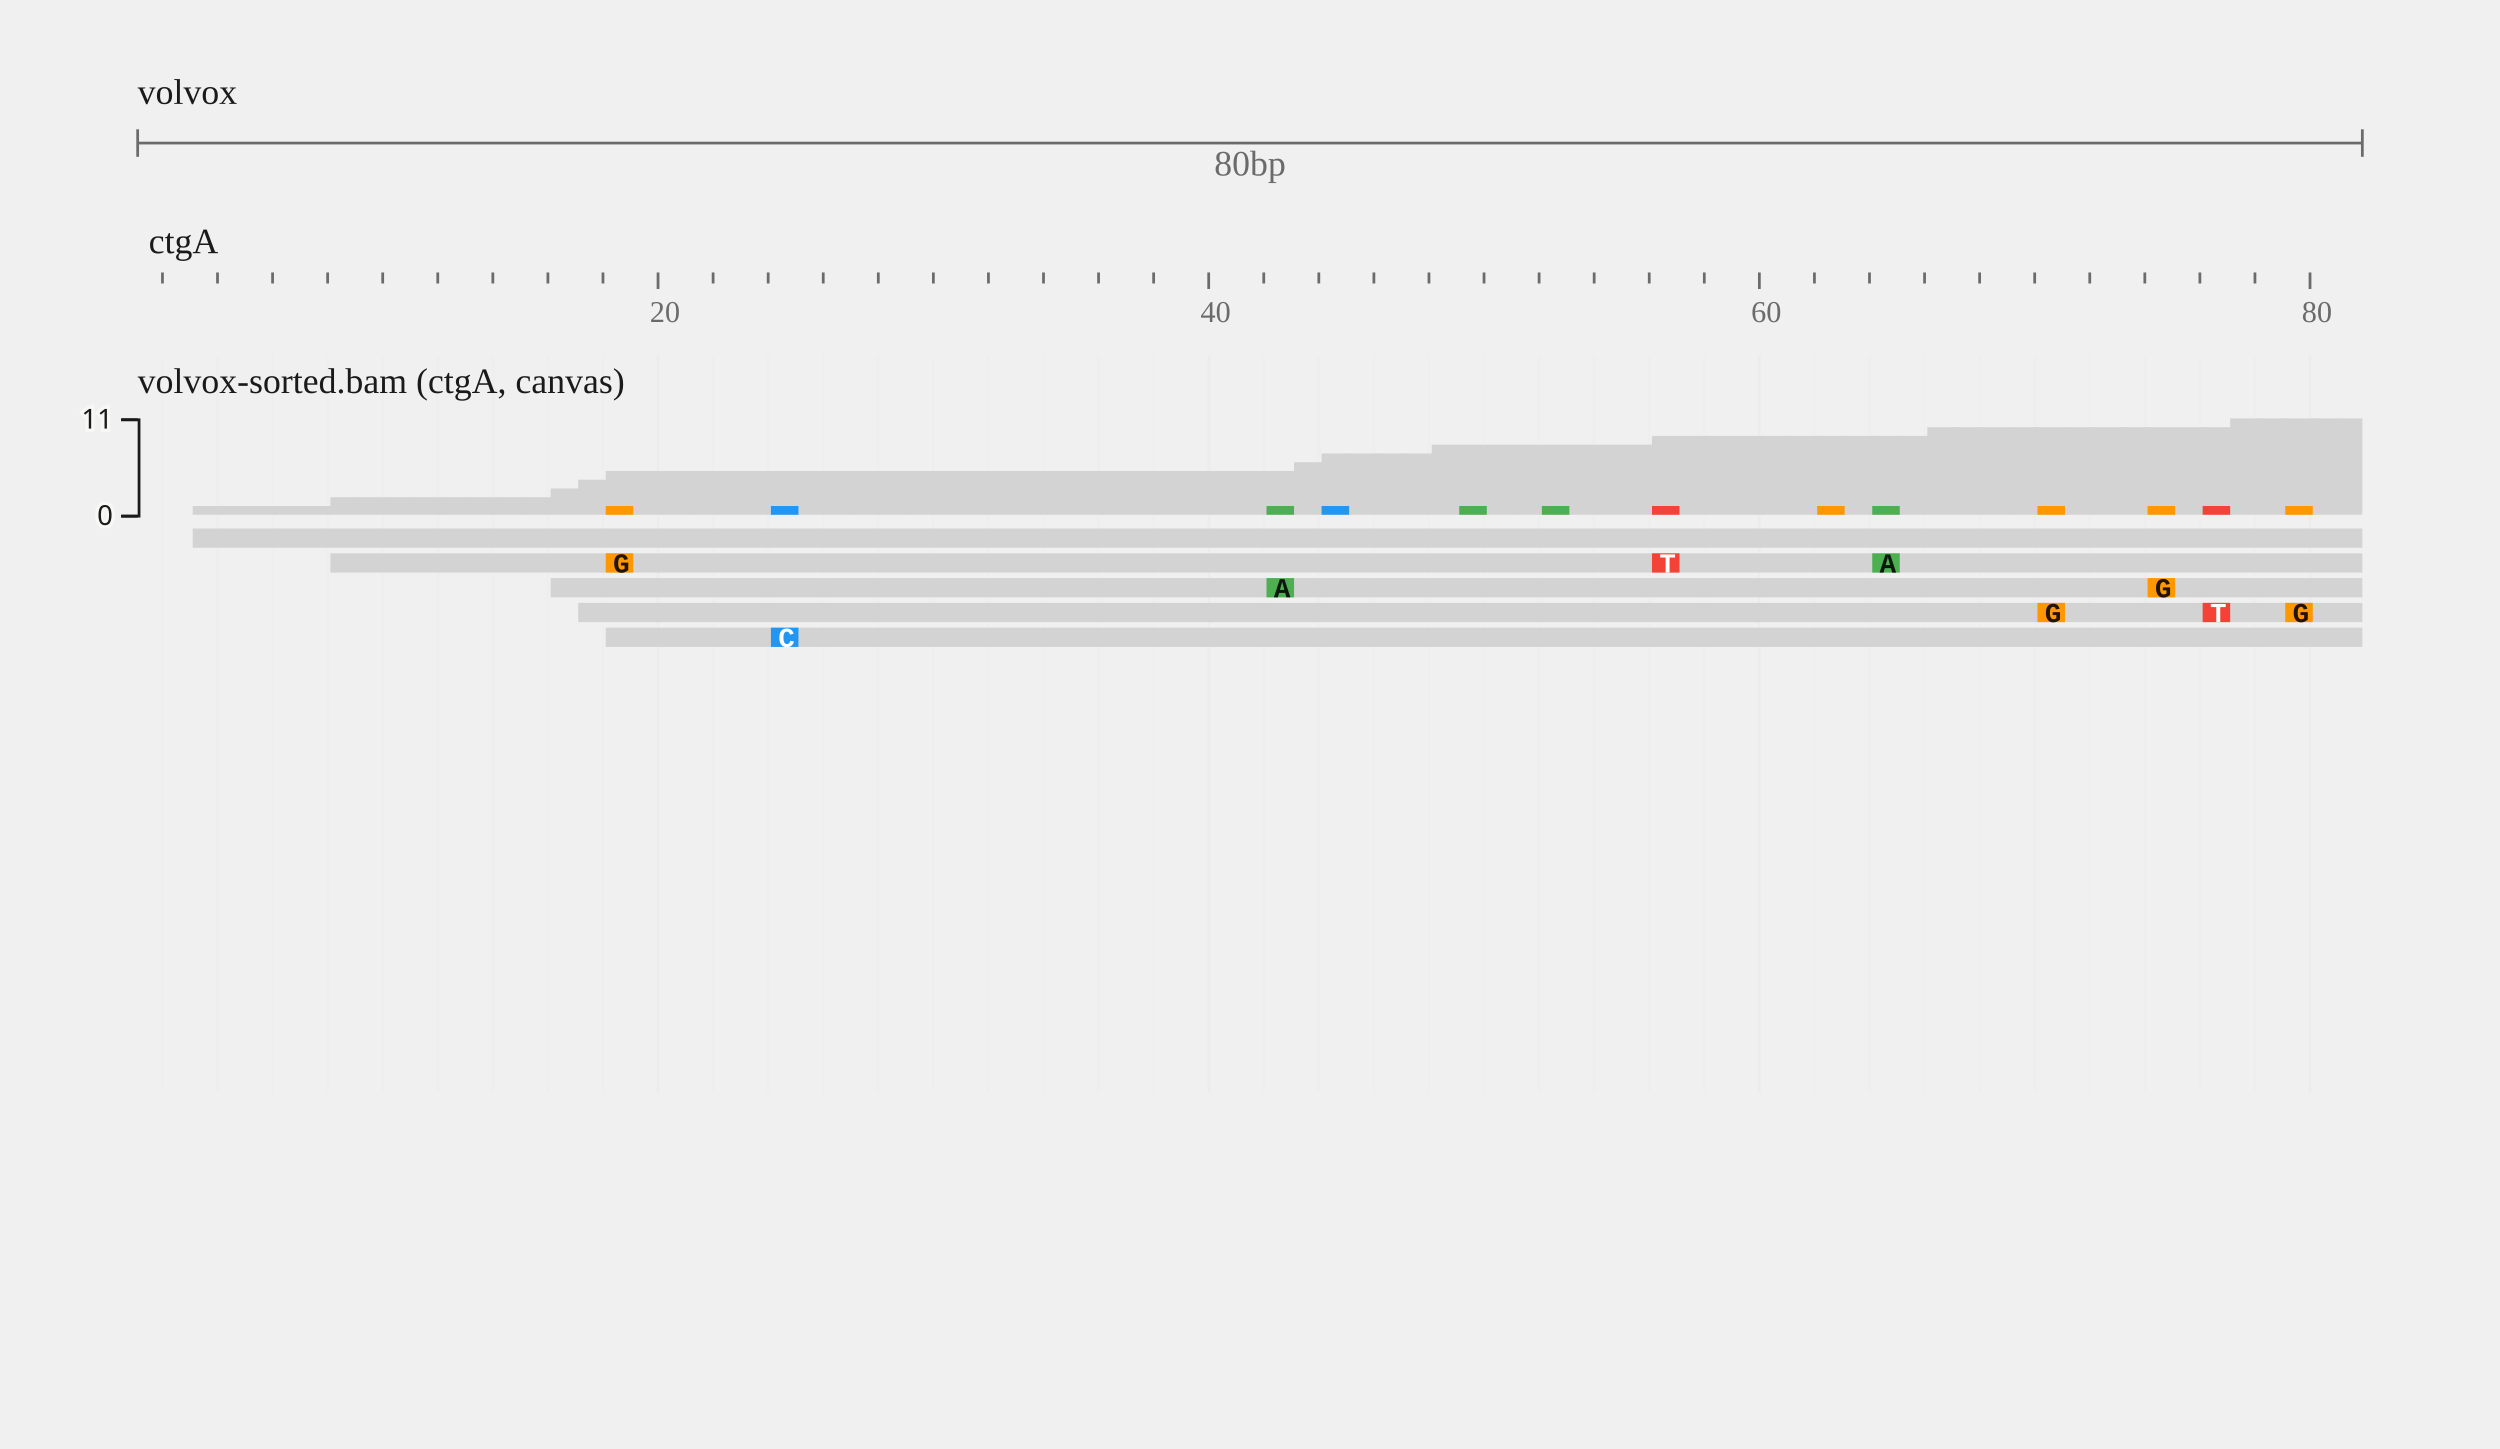
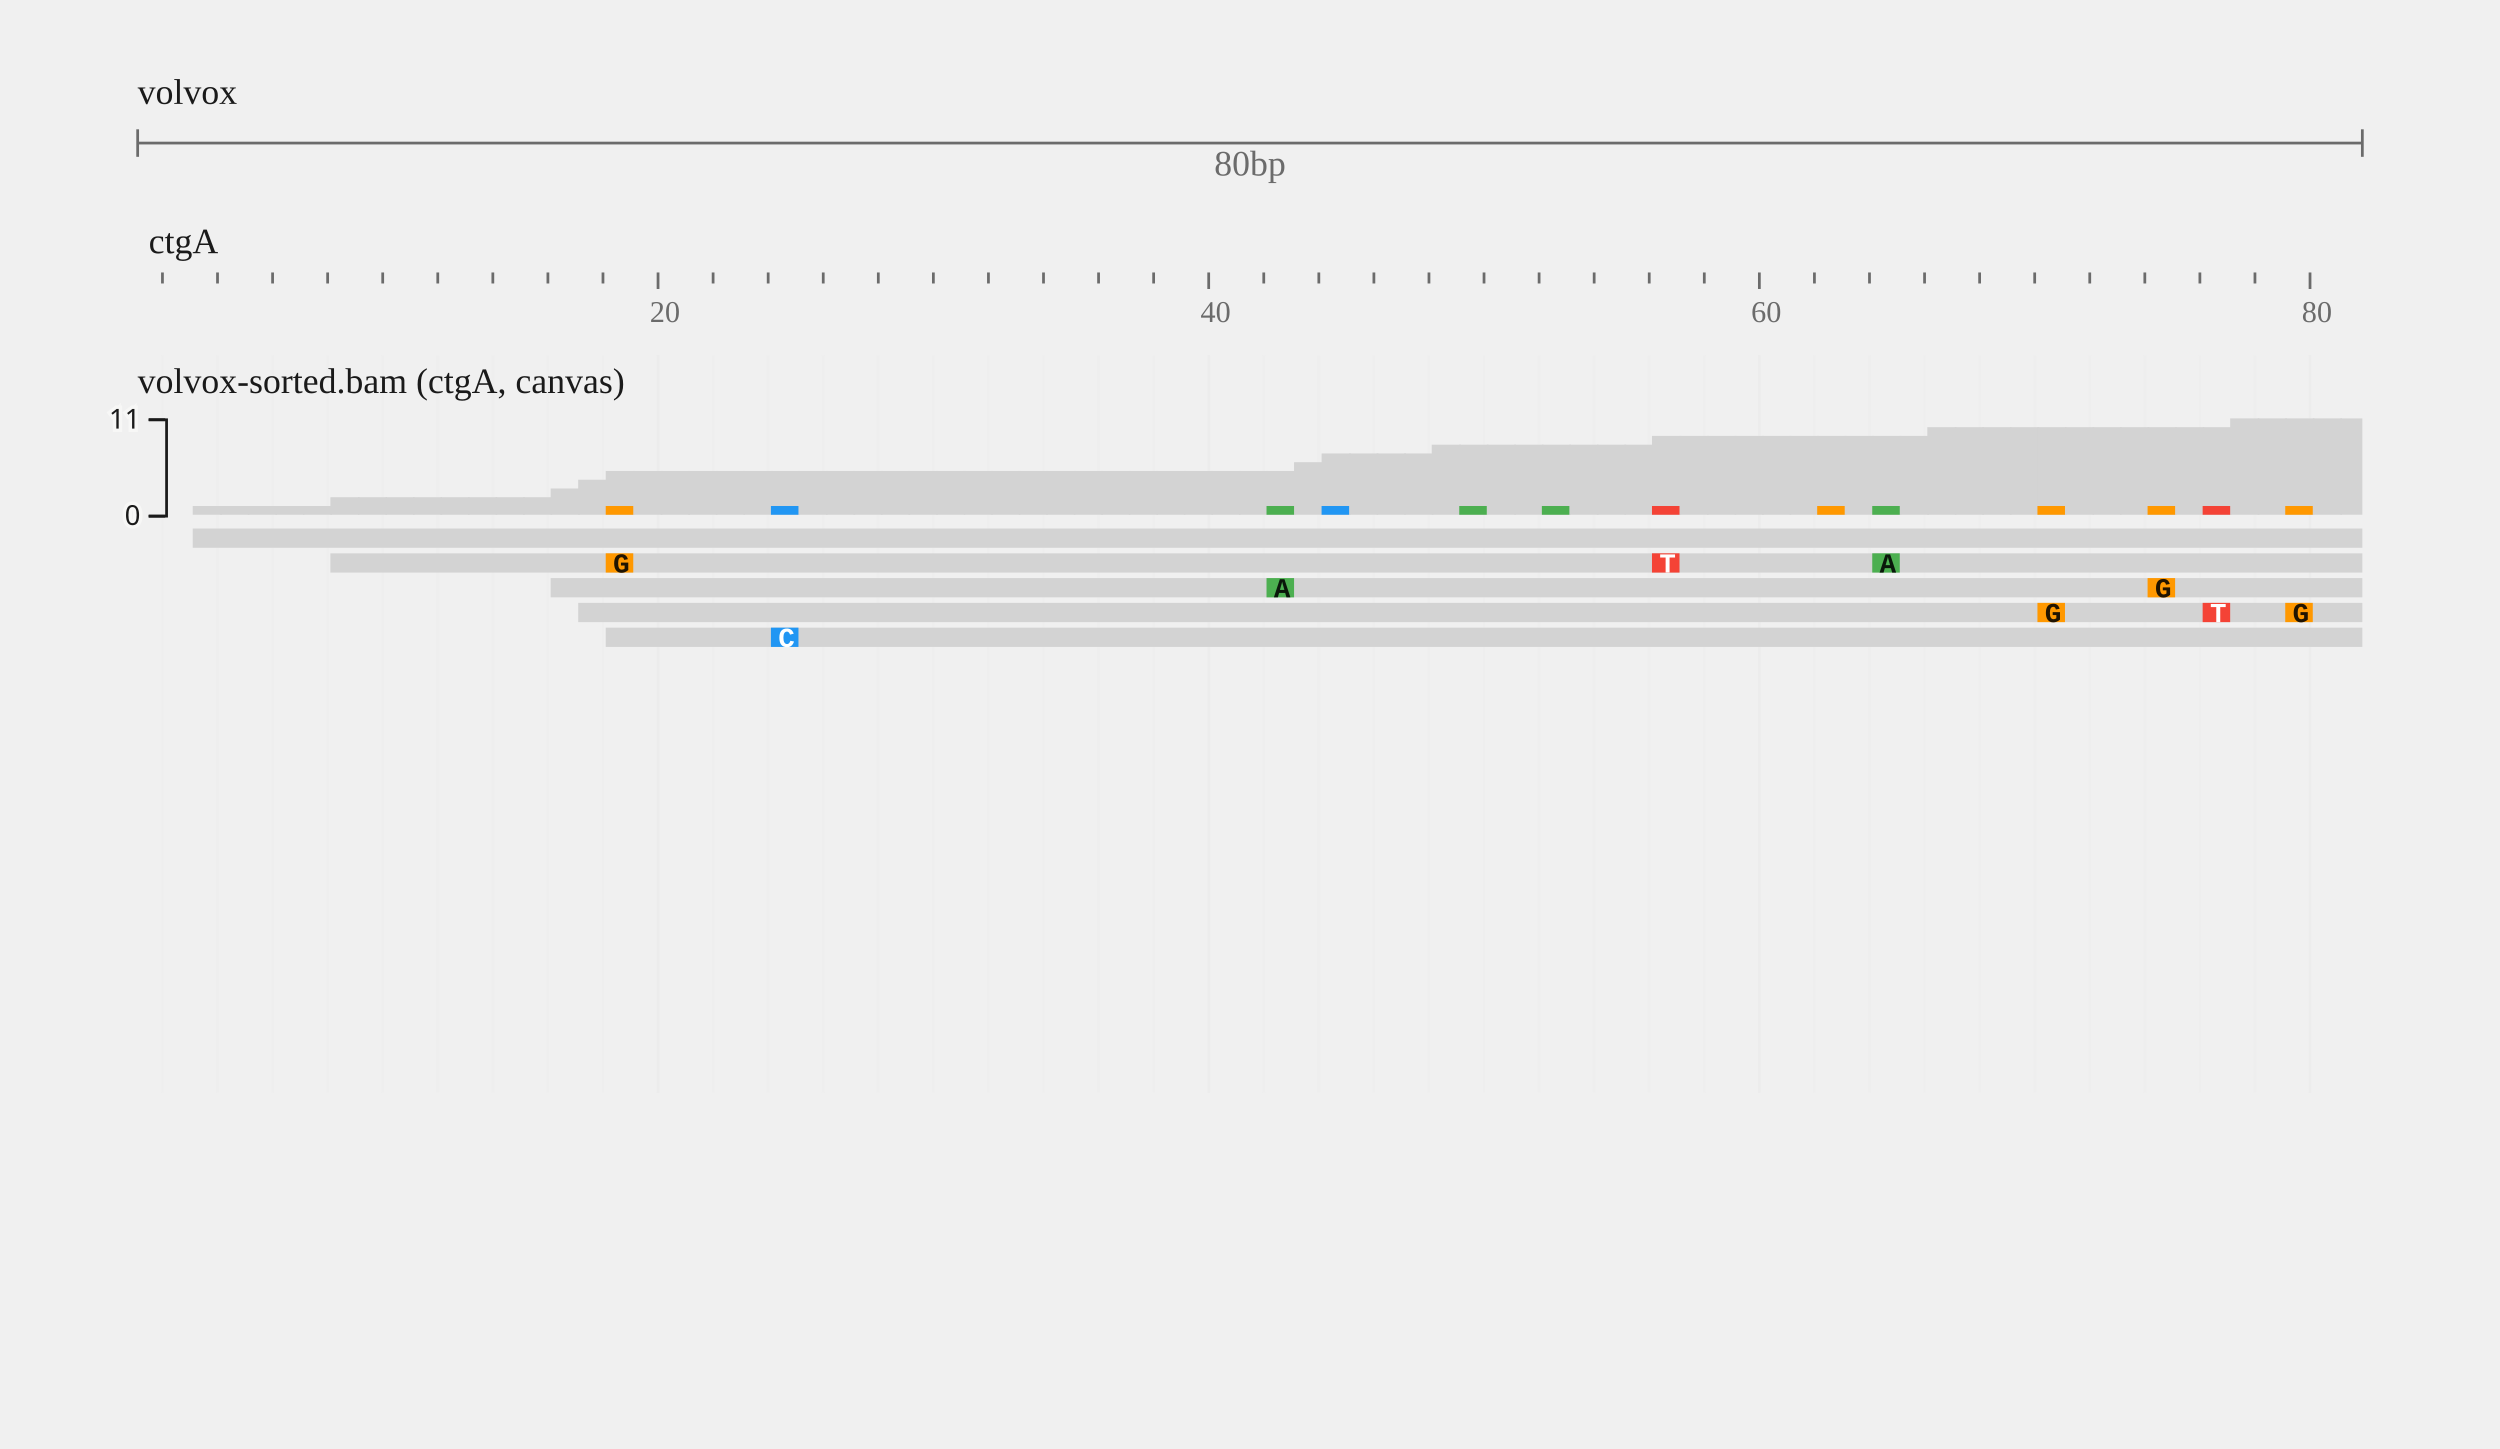
<svg xmlns="http://www.w3.org/2000/svg" width="808" height="468" viewBox="0,0,908,468">
  <g transform="translate(50 0)">
    <g transform="translate(0)">
      <g id="header">
        <text x="0" y="0" dominant-baseline="hanging" font-size="13" fill="#1a1a1a">volvox</text>
        <g transform="translate(0 13)">
          <line x1="0" x2="808" y1="10" y2="10" stroke="#6b6b6b" />
          <line x1="0" x2="0" y1="5" y2="15" stroke="#6b6b6b" />
          <line x1="808" x2="808" y1="5" y2="15" stroke="#6b6b6b" />
          <text x="404" y="13" text-anchor="middle" dominant-baseline="hanging" font-size="13" fill="#6b6b6b">80bp</text>
        </g>
        <g transform="translate(0 50)">
          <g>
            <defs>
              <clipPath id="clip-{volvox}ctgA:1.1..80.9-0">
                <rect x="0" y="0" width="808" height="100" />
              </clipPath>
            </defs>
            <g transform="translate(0 0)">
              <g clip-path="url(#clip-{volvox}ctgA:1.1..80.9-0)">
                <text x="4" y="13" font-size="13" fill="#1a1a1a">ctgA</text>
                <g transform="translate(0 20)">
                  <line x1="-31" x2="-31" y1="0" y2="4" stroke-width="1" stroke="#6b6b6b" />
                  <line x1="-11" x2="-11" y1="0" y2="6" stroke-width="1" stroke="#6b6b6b" />
                  <line x1="9" x2="9" y1="0" y2="4" stroke-width="1" stroke="#6b6b6b" />
                  <line x1="29" x2="29" y1="0" y2="4" stroke-width="1" stroke="#6b6b6b" />
                  <line x1="49" x2="49" y1="0" y2="4" stroke-width="1" stroke="#6b6b6b" />
                  <line x1="69" x2="69" y1="0" y2="4" stroke-width="1" stroke="#6b6b6b" />
                  <line x1="89" x2="89" y1="0" y2="4" stroke-width="1" stroke="#6b6b6b" />
                  <line x1="109" x2="109" y1="0" y2="4" stroke-width="1" stroke="#6b6b6b" />
                  <line x1="129" x2="129" y1="0" y2="4" stroke-width="1" stroke="#6b6b6b" />
                  <line x1="149" x2="149" y1="0" y2="4" stroke-width="1" stroke="#6b6b6b" />
                  <line x1="169" x2="169" y1="0" y2="4" stroke-width="1" stroke="#6b6b6b" />
                  <line x1="189" x2="189" y1="0" y2="6" stroke-width="1" stroke="#6b6b6b" />
                  <line x1="209" x2="209" y1="0" y2="4" stroke-width="1" stroke="#6b6b6b" />
                  <line x1="229" x2="229" y1="0" y2="4" stroke-width="1" stroke="#6b6b6b" />
                  <line x1="249" x2="249" y1="0" y2="4" stroke-width="1" stroke="#6b6b6b" />
                  <line x1="269" x2="269" y1="0" y2="4" stroke-width="1" stroke="#6b6b6b" />
                  <line x1="289" x2="289" y1="0" y2="4" stroke-width="1" stroke="#6b6b6b" />
                  <line x1="309" x2="309" y1="0" y2="4" stroke-width="1" stroke="#6b6b6b" />
                  <line x1="329" x2="329" y1="0" y2="4" stroke-width="1" stroke="#6b6b6b" />
                  <line x1="349" x2="349" y1="0" y2="4" stroke-width="1" stroke="#6b6b6b" />
                  <line x1="369" x2="369" y1="0" y2="4" stroke-width="1" stroke="#6b6b6b" />
                  <line x1="389" x2="389" y1="0" y2="6" stroke-width="1" stroke="#6b6b6b" />
                  <line x1="409" x2="409" y1="0" y2="4" stroke-width="1" stroke="#6b6b6b" />
                  <line x1="429" x2="429" y1="0" y2="4" stroke-width="1" stroke="#6b6b6b" />
                  <line x1="449" x2="449" y1="0" y2="4" stroke-width="1" stroke="#6b6b6b" />
                  <line x1="469" x2="469" y1="0" y2="4" stroke-width="1" stroke="#6b6b6b" />
                  <line x1="489" x2="489" y1="0" y2="4" stroke-width="1" stroke="#6b6b6b" />
                  <line x1="509" x2="509" y1="0" y2="4" stroke-width="1" stroke="#6b6b6b" />
                  <line x1="529" x2="529" y1="0" y2="4" stroke-width="1" stroke="#6b6b6b" />
                  <line x1="549" x2="549" y1="0" y2="4" stroke-width="1" stroke="#6b6b6b" />
                  <line x1="569" x2="569" y1="0" y2="4" stroke-width="1" stroke="#6b6b6b" />
                  <line x1="589" x2="589" y1="0" y2="6" stroke-width="1" stroke="#6b6b6b" />
                  <line x1="609" x2="609" y1="0" y2="4" stroke-width="1" stroke="#6b6b6b" />
                  <line x1="629" x2="629" y1="0" y2="4" stroke-width="1" stroke="#6b6b6b" />
                  <line x1="649" x2="649" y1="0" y2="4" stroke-width="1" stroke="#6b6b6b" />
                  <line x1="669" x2="669" y1="0" y2="4" stroke-width="1" stroke="#6b6b6b" />
                  <line x1="689" x2="689" y1="0" y2="4" stroke-width="1" stroke="#6b6b6b" />
                  <line x1="709" x2="709" y1="0" y2="4" stroke-width="1" stroke="#6b6b6b" />
                  <line x1="729" x2="729" y1="0" y2="4" stroke-width="1" stroke="#6b6b6b" />
                  <line x1="749" x2="749" y1="0" y2="4" stroke-width="1" stroke="#6b6b6b" />
                  <line x1="769" x2="769" y1="0" y2="4" stroke-width="1" stroke="#6b6b6b" />
                  <line x1="789" x2="789" y1="0" y2="6" stroke-width="1" stroke="#6b6b6b" />
                  <line x1="809" x2="809" y1="0" y2="4" stroke-width="1" stroke="#6b6b6b" />
                  <line x1="829" x2="829" y1="0" y2="4" stroke-width="1" stroke="#6b6b6b" />
                  <text x="186" y="18" font-size="11" fill="#6b6b6b">20</text>
                  <text x="386" y="18" font-size="11" fill="#6b6b6b">40</text>
                  <text x="586" y="18" font-size="11" fill="#6b6b6b">60</text>
                  <text x="786" y="18" font-size="11" fill="#6b6b6b">80</text>
                </g>
              </g>
            </g>
          </g>
        </g>
      </g>
    </g>
    <g transform="translate(0 100)">
      <g>
        <defs>
          <clipPath id="gridline-clip-{volvox}ctgA:1.1..80.9-0">
            <rect x="0" y="0" width="808" height="268" />
          </clipPath>
        </defs>
        <g transform="translate(0 0)" clip-path="url(#gridline-clip-{volvox}ctgA:1.1..80.9-0)">
          <line x1="-31" x2="-31" y1="0" y2="268" stroke-width="1" stroke="#e5e5e5" stroke-opacity="0.15" />
          <line x1="-11" x2="-11" y1="0" y2="268" stroke-width="1" stroke="#e5e5e5" stroke-opacity="0.3" />
          <line x1="9" x2="9" y1="0" y2="268" stroke-width="1" stroke="#e5e5e5" stroke-opacity="0.15" />
          <line x1="29" x2="29" y1="0" y2="268" stroke-width="1" stroke="#e5e5e5" stroke-opacity="0.15" />
          <line x1="49" x2="49" y1="0" y2="268" stroke-width="1" stroke="#e5e5e5" stroke-opacity="0.15" />
          <line x1="69" x2="69" y1="0" y2="268" stroke-width="1" stroke="#e5e5e5" stroke-opacity="0.15" />
          <line x1="89" x2="89" y1="0" y2="268" stroke-width="1" stroke="#e5e5e5" stroke-opacity="0.15" />
          <line x1="109" x2="109" y1="0" y2="268" stroke-width="1" stroke="#e5e5e5" stroke-opacity="0.15" />
          <line x1="129" x2="129" y1="0" y2="268" stroke-width="1" stroke="#e5e5e5" stroke-opacity="0.15" />
          <line x1="149" x2="149" y1="0" y2="268" stroke-width="1" stroke="#e5e5e5" stroke-opacity="0.15" />
          <line x1="169" x2="169" y1="0" y2="268" stroke-width="1" stroke="#e5e5e5" stroke-opacity="0.15" />
          <line x1="189" x2="189" y1="0" y2="268" stroke-width="1" stroke="#e5e5e5" stroke-opacity="0.3" />
          <line x1="209" x2="209" y1="0" y2="268" stroke-width="1" stroke="#e5e5e5" stroke-opacity="0.15" />
          <line x1="229" x2="229" y1="0" y2="268" stroke-width="1" stroke="#e5e5e5" stroke-opacity="0.15" />
          <line x1="249" x2="249" y1="0" y2="268" stroke-width="1" stroke="#e5e5e5" stroke-opacity="0.15" />
          <line x1="269" x2="269" y1="0" y2="268" stroke-width="1" stroke="#e5e5e5" stroke-opacity="0.15" />
          <line x1="289" x2="289" y1="0" y2="268" stroke-width="1" stroke="#e5e5e5" stroke-opacity="0.15" />
          <line x1="309" x2="309" y1="0" y2="268" stroke-width="1" stroke="#e5e5e5" stroke-opacity="0.15" />
          <line x1="329" x2="329" y1="0" y2="268" stroke-width="1" stroke="#e5e5e5" stroke-opacity="0.15" />
          <line x1="349" x2="349" y1="0" y2="268" stroke-width="1" stroke="#e5e5e5" stroke-opacity="0.15" />
          <line x1="369" x2="369" y1="0" y2="268" stroke-width="1" stroke="#e5e5e5" stroke-opacity="0.15" />
          <line x1="389" x2="389" y1="0" y2="268" stroke-width="1" stroke="#e5e5e5" stroke-opacity="0.3" />
          <line x1="409" x2="409" y1="0" y2="268" stroke-width="1" stroke="#e5e5e5" stroke-opacity="0.15" />
          <line x1="429" x2="429" y1="0" y2="268" stroke-width="1" stroke="#e5e5e5" stroke-opacity="0.15" />
          <line x1="449" x2="449" y1="0" y2="268" stroke-width="1" stroke="#e5e5e5" stroke-opacity="0.15" />
          <line x1="469" x2="469" y1="0" y2="268" stroke-width="1" stroke="#e5e5e5" stroke-opacity="0.15" />
          <line x1="489" x2="489" y1="0" y2="268" stroke-width="1" stroke="#e5e5e5" stroke-opacity="0.15" />
          <line x1="509" x2="509" y1="0" y2="268" stroke-width="1" stroke="#e5e5e5" stroke-opacity="0.15" />
          <line x1="529" x2="529" y1="0" y2="268" stroke-width="1" stroke="#e5e5e5" stroke-opacity="0.15" />
          <line x1="549" x2="549" y1="0" y2="268" stroke-width="1" stroke="#e5e5e5" stroke-opacity="0.15" />
          <line x1="569" x2="569" y1="0" y2="268" stroke-width="1" stroke="#e5e5e5" stroke-opacity="0.15" />
          <line x1="589" x2="589" y1="0" y2="268" stroke-width="1" stroke="#e5e5e5" stroke-opacity="0.3" />
          <line x1="609" x2="609" y1="0" y2="268" stroke-width="1" stroke="#e5e5e5" stroke-opacity="0.15" />
          <line x1="629" x2="629" y1="0" y2="268" stroke-width="1" stroke="#e5e5e5" stroke-opacity="0.15" />
          <line x1="649" x2="649" y1="0" y2="268" stroke-width="1" stroke="#e5e5e5" stroke-opacity="0.15" />
          <line x1="669" x2="669" y1="0" y2="268" stroke-width="1" stroke="#e5e5e5" stroke-opacity="0.15" />
          <line x1="689" x2="689" y1="0" y2="268" stroke-width="1" stroke="#e5e5e5" stroke-opacity="0.15" />
          <line x1="709" x2="709" y1="0" y2="268" stroke-width="1" stroke="#e5e5e5" stroke-opacity="0.15" />
          <line x1="729" x2="729" y1="0" y2="268" stroke-width="1" stroke="#e5e5e5" stroke-opacity="0.15" />
          <line x1="749" x2="749" y1="0" y2="268" stroke-width="1" stroke="#e5e5e5" stroke-opacity="0.15" />
          <line x1="769" x2="769" y1="0" y2="268" stroke-width="1" stroke="#e5e5e5" stroke-opacity="0.15" />
          <line x1="789" x2="789" y1="0" y2="268" stroke-width="1" stroke="#e5e5e5" stroke-opacity="0.3" />
          <line x1="809" x2="809" y1="0" y2="268" stroke-width="1" stroke="#e5e5e5" stroke-opacity="0.15" />
          <line x1="829" x2="829" y1="0" y2="268" stroke-width="1" stroke="#e5e5e5" stroke-opacity="0.15" />
        </g>
      </g>
    </g>
    <g transform="translate(0 100)">
      <g transform="translate(0 0)">
        <g transform="translate(0 18)">
          <g>
            <g>
              <defs>
                <clipPath id="clip-jest">
                  <rect x="0" y="0" width="808" height="45" />
                </clipPath>
              </defs>
              <g transform="translate(0 0)">
                <g clip-path="url(#clip-jest)">
                  <g>
                    <defs />
                    <g>
                      <g>
                        <rect fill="#d3d3d3" stroke="none" x="20" y="36.818" width="10.6" height="3.182" />
                        <rect fill="#d3d3d3" stroke="none" x="30" y="36.818" width="10.6" height="3.182" />
                        <rect fill="#d3d3d3" stroke="none" x="40" y="36.818" width="10.6" height="3.182" />
                        <rect fill="#d3d3d3" stroke="none" x="50" y="36.818" width="10.6" height="3.182" />
                        <rect fill="#d3d3d3" stroke="none" x="60" y="36.818" width="10.6" height="3.182" />
                        <rect fill="#d3d3d3" stroke="none" x="70" y="33.636" width="10.6" height="6.364" />
                        <rect fill="#d3d3d3" stroke="none" x="80" y="33.636" width="10.6" height="6.364" />
                        <rect fill="#d3d3d3" stroke="none" x="90" y="33.636" width="10.6" height="6.364" />
                        <rect fill="#d3d3d3" stroke="none" x="100" y="33.636" width="10.6" height="6.364" />
                        <rect fill="#d3d3d3" stroke="none" x="110" y="33.636" width="10.6" height="6.364" />
                        <rect fill="#d3d3d3" stroke="none" x="120" y="33.636" width="10.6" height="6.364" />
                        <rect fill="#d3d3d3" stroke="none" x="130" y="33.636" width="10.6" height="6.364" />
                        <rect fill="#d3d3d3" stroke="none" x="140" y="33.636" width="10.6" height="6.364" />
                        <rect fill="#d3d3d3" stroke="none" x="150" y="30.455" width="10.6" height="9.545" />
                        <rect fill="#d3d3d3" stroke="none" x="160" y="27.273" width="10.6" height="12.727" />
                        <rect fill="#d3d3d3" stroke="none" x="170" y="24.091" width="10.6" height="15.909" />
                        <rect fill="#d3d3d3" stroke="none" x="180" y="24.091" width="10.6" height="15.909" />
                        <rect fill="#d3d3d3" stroke="none" x="190" y="24.091" width="10.6" height="15.909" />
                        <rect fill="#d3d3d3" stroke="none" x="200" y="24.091" width="10.6" height="15.909" />
                        <rect fill="#d3d3d3" stroke="none" x="210" y="24.091" width="10.6" height="15.909" />
                        <rect fill="#d3d3d3" stroke="none" x="220" y="24.091" width="10.6" height="15.909" />
                        <rect fill="#d3d3d3" stroke="none" x="230" y="24.091" width="10.6" height="15.909" />
                        <rect fill="#d3d3d3" stroke="none" x="240" y="24.091" width="10.6" height="15.909" />
                        <rect fill="#d3d3d3" stroke="none" x="250" y="24.091" width="10.6" height="15.909" />
                        <rect fill="#d3d3d3" stroke="none" x="260" y="24.091" width="10.6" height="15.909" />
                        <rect fill="#d3d3d3" stroke="none" x="270" y="24.091" width="10.6" height="15.909" />
                        <rect fill="#d3d3d3" stroke="none" x="280" y="24.091" width="10.6" height="15.909" />
                        <rect fill="#d3d3d3" stroke="none" x="290" y="24.091" width="10.6" height="15.909" />
                        <rect fill="#d3d3d3" stroke="none" x="300" y="24.091" width="10.6" height="15.909" />
                        <rect fill="#d3d3d3" stroke="none" x="310" y="24.091" width="10.6" height="15.909" />
                        <rect fill="#d3d3d3" stroke="none" x="320" y="24.091" width="10.6" height="15.909" />
                        <rect fill="#d3d3d3" stroke="none" x="330" y="24.091" width="10.6" height="15.909" />
                        <rect fill="#d3d3d3" stroke="none" x="340" y="24.091" width="10.6" height="15.909" />
                        <rect fill="#d3d3d3" stroke="none" x="350" y="24.091" width="10.6" height="15.909" />
                        <rect fill="#d3d3d3" stroke="none" x="360" y="24.091" width="10.6" height="15.909" />
                        <rect fill="#d3d3d3" stroke="none" x="370" y="24.091" width="10.6" height="15.909" />
                        <rect fill="#d3d3d3" stroke="none" x="380" y="24.091" width="10.6" height="15.909" />
                        <rect fill="#d3d3d3" stroke="none" x="390" y="24.091" width="10.6" height="15.909" />
                        <rect fill="#d3d3d3" stroke="none" x="400" y="24.091" width="10.6" height="15.909" />
                        <rect fill="#d3d3d3" stroke="none" x="410" y="24.091" width="10.6" height="15.909" />
                        <rect fill="#d3d3d3" stroke="none" x="420" y="20.909" width="10.6" height="19.091" />
                        <rect fill="#d3d3d3" stroke="none" x="430" y="17.727" width="10.6" height="22.273" />
                        <rect fill="#d3d3d3" stroke="none" x="440" y="17.727" width="10.6" height="22.273" />
                        <rect fill="#d3d3d3" stroke="none" x="450" y="17.727" width="10.6" height="22.273" />
                        <rect fill="#d3d3d3" stroke="none" x="460" y="17.727" width="10.6" height="22.273" />
                        <rect fill="#d3d3d3" stroke="none" x="470" y="14.545" width="10.6" height="25.455" />
                        <rect fill="#d3d3d3" stroke="none" x="480" y="14.545" width="10.6" height="25.455" />
                        <rect fill="#d3d3d3" stroke="none" x="490" y="14.545" width="10.6" height="25.455" />
                        <rect fill="#d3d3d3" stroke="none" x="500" y="14.545" width="10.6" height="25.455" />
                        <rect fill="#d3d3d3" stroke="none" x="510" y="14.545" width="10.6" height="25.455" />
                        <rect fill="#d3d3d3" stroke="none" x="520" y="14.545" width="10.6" height="25.455" />
                        <rect fill="#d3d3d3" stroke="none" x="530" y="14.545" width="10.6" height="25.455" />
                        <rect fill="#d3d3d3" stroke="none" x="540" y="14.545" width="10.6" height="25.455" />
                        <rect fill="#d3d3d3" stroke="none" x="550" y="11.364" width="10.6" height="28.636" />
                        <rect fill="#d3d3d3" stroke="none" x="560" y="11.364" width="10.6" height="28.636" />
                        <rect fill="#d3d3d3" stroke="none" x="570" y="11.364" width="10.6" height="28.636" />
                        <rect fill="#d3d3d3" stroke="none" x="580" y="11.364" width="10.6" height="28.636" />
                        <rect fill="#d3d3d3" stroke="none" x="590" y="11.364" width="10.6" height="28.636" />
                        <rect fill="#d3d3d3" stroke="none" x="600" y="11.364" width="10.6" height="28.636" />
                        <rect fill="#d3d3d3" stroke="none" x="610" y="11.364" width="10.6" height="28.636" />
                        <rect fill="#d3d3d3" stroke="none" x="620" y="11.364" width="10.6" height="28.636" />
                        <rect fill="#d3d3d3" stroke="none" x="630" y="11.364" width="10.6" height="28.636" />
                        <rect fill="#d3d3d3" stroke="none" x="640" y="11.364" width="10.6" height="28.636" />
                        <rect fill="#d3d3d3" stroke="none" x="650" y="8.182" width="10.6" height="31.818" />
                        <rect fill="#d3d3d3" stroke="none" x="660" y="8.182" width="10.6" height="31.818" />
                        <rect fill="#d3d3d3" stroke="none" x="670" y="8.182" width="10.6" height="31.818" />
                        <rect fill="#d3d3d3" stroke="none" x="680" y="8.182" width="10.6" height="31.818" />
                        <rect fill="#d3d3d3" stroke="none" x="690" y="8.182" width="10.6" height="31.818" />
                        <rect fill="#d3d3d3" stroke="none" x="700" y="8.182" width="10.6" height="31.818" />
                        <rect fill="#d3d3d3" stroke="none" x="710" y="8.182" width="10.6" height="31.818" />
                        <rect fill="#d3d3d3" stroke="none" x="720" y="8.182" width="10.6" height="31.818" />
                        <rect fill="#d3d3d3" stroke="none" x="730" y="8.182" width="10.6" height="31.818" />
                        <rect fill="#d3d3d3" stroke="none" x="740" y="8.182" width="10.6" height="31.818" />
                        <rect fill="#d3d3d3" stroke="none" x="750" y="8.182" width="10.6" height="31.818" />
                        <rect fill="#d3d3d3" stroke="none" x="760" y="5" width="10.6" height="35" />
                        <rect fill="#d3d3d3" stroke="none" x="770" y="5" width="10.6" height="35" />
                        <rect fill="#d3d3d3" stroke="none" x="780" y="5" width="10.6" height="35" />
                        <rect fill="#d3d3d3" stroke="none" x="790" y="5" width="10.6" height="35" />
                        <rect fill="#d3d3d3" stroke="none" x="800" y="5" width="10.6" height="35" />
                        <rect fill="#ff9800" stroke="none" x="170" y="36.818" width="10" height="3.182" />
                        <rect fill="#2196f3" stroke="none" x="230" y="36.818" width="10" height="3.182" />
                        <rect fill="#4caf50" stroke="none" x="410" y="36.818" width="10" height="3.182" />
                        <rect fill="#2196f3" stroke="none" x="430" y="36.818" width="10" height="3.182" />
                        <rect fill="#4caf50" stroke="none" x="480" y="36.818" width="10" height="3.182" />
                        <rect fill="#4caf50" stroke="none" x="510" y="36.818" width="10" height="3.182" />
                        <rect fill="#f44336" stroke="none" x="550" y="36.818" width="10" height="3.182" />
                        <rect fill="#ff9800" stroke="none" x="610" y="36.818" width="10" height="3.182" />
                        <rect fill="#4caf50" stroke="none" x="630" y="36.818" width="10" height="3.182" />
                        <rect fill="#ff9800" stroke="none" x="690" y="36.818" width="10" height="3.182" />
                        <rect fill="#ff9800" stroke="none" x="730" y="36.818" width="10" height="3.182" />
                        <rect fill="#f44336" stroke="none" x="750" y="36.818" width="10" height="3.182" />
                        <rect fill="#ff9800" stroke="none" x="780" y="36.818" width="10" height="3.182" />
                      </g>
                    </g>
                  </g>
                </g>
              </g>
              <defs>
                <clipPath id="clip-jest-labels">
                  <rect x="0" y="0" width="808" height="45" />
                </clipPath>
              </defs>
              <g clip-path="url(#clip-jest-labels)" />
            </g>
-             <g transform="translate(0)">
+             <g transform="translate(10)">
              <g fill="none" font-size="10" font-family="sans-serif" text-anchor="end" stroke-width="1">
                <path stroke="#1A1A1A" d="M-6,40.5H0.5V5.5H-6" />
                <g transform="translate(0,40)">
                  <line stroke="#1A1A1A" x2="-6" y1="0.5" y2="0.5" />
                  <text stroke="#F7F7F6" stroke-width="2.5" paint-order="stroke" fill="#1A1A1A" dy="0.32em" x="-9" y="0.5">0</text>
                </g>
                <g transform="translate(0,5)">
                  <line stroke="#1A1A1A" x2="-6" y1="0.5" y2="0.5" />
                  <text stroke="#F7F7F6" stroke-width="2.5" paint-order="stroke" fill="#1A1A1A" dy="0.32em" x="-9" y="0.5">11</text>
                </g>
              </g>
            </g>
          </g>
          <g transform="translate(0 45)">
            <defs>
              <clipPath id="clip-jest">
                <rect x="0" y="0" width="808" height="205" />
              </clipPath>
            </defs>
            <g transform="translate(0 0)">
              <g clip-path="url(#clip-jest)">
                <g>
                  <defs />
                  <g>
                    <g>
                      <path fill="lightgrey" stroke="none" paint-order="stroke fill markers" d=" M 20 0 L 20 7 L 1020 7 L 1025 3.5 L 1020 0 Z" />
                      <path fill="lightgrey" stroke="none" paint-order="stroke fill markers" d=" M 70 9 L 70 16 L 1070 16 L 1075 12.5 L 1070 9 Z" />
                      <rect fill="#ff9800" stroke="none" x="170" y="9" width="10" height="7" />
                      <text fill="rgb(0,0,0)" stroke="none" font-family="Courier New,monospace" font-size="10px" font-style="normal" font-weight="bold" text-decoration="normal" x="172.672" y="16" text-anchor="start" dominant-baseline="alphabetic" fill-opacity="0.87">G</text>
                      <rect fill="#f44336" stroke="none" x="550" y="9" width="10" height="7" />
                      <text fill="#fff" stroke="none" font-family="Courier New,monospace" font-size="10px" font-style="normal" font-weight="bold" text-decoration="normal" x="552.672" y="16" text-anchor="start" dominant-baseline="alphabetic">T</text>
                      <rect fill="#4caf50" stroke="none" x="630" y="9" width="10" height="7" />
                      <text fill="rgb(0,0,0)" stroke="none" font-family="Courier New,monospace" font-size="10px" font-style="normal" font-weight="bold" text-decoration="normal" x="632.672" y="16" text-anchor="start" dominant-baseline="alphabetic" fill-opacity="0.87">A</text>
                      <path fill="lightgrey" stroke="none" paint-order="stroke fill markers" d=" M 150 18 L 150 25 L 1150 25 L 1155 21.5 L 1150 18 Z" />
                      <rect fill="#4caf50" stroke="none" x="410" y="18" width="10" height="7" />
                      <text fill="rgb(0,0,0)" stroke="none" font-family="Courier New,monospace" font-size="10px" font-style="normal" font-weight="bold" text-decoration="normal" x="412.672" y="25" text-anchor="start" dominant-baseline="alphabetic" fill-opacity="0.87">A</text>
                      <rect fill="#ff9800" stroke="none" x="730" y="18" width="10" height="7" />
                      <text fill="rgb(0,0,0)" stroke="none" font-family="Courier New,monospace" font-size="10px" font-style="normal" font-weight="bold" text-decoration="normal" x="732.672" y="25" text-anchor="start" dominant-baseline="alphabetic" fill-opacity="0.87">G</text>
                      <path fill="lightgrey" stroke="none" paint-order="stroke fill markers" d=" M 160 27 L 160 34 L 1160 34 L 1165 30.5 L 1160 27 Z" />
                      <rect fill="#ff9800" stroke="none" x="690" y="27" width="10" height="7" />
                      <text fill="rgb(0,0,0)" stroke="none" font-family="Courier New,monospace" font-size="10px" font-style="normal" font-weight="bold" text-decoration="normal" x="692.672" y="34" text-anchor="start" dominant-baseline="alphabetic" fill-opacity="0.87">G</text>
                      <rect fill="#f44336" stroke="none" x="750" y="27" width="10" height="7" />
                      <text fill="#fff" stroke="none" font-family="Courier New,monospace" font-size="10px" font-style="normal" font-weight="bold" text-decoration="normal" x="752.672" y="34" text-anchor="start" dominant-baseline="alphabetic">T</text>
                      <rect fill="#ff9800" stroke="none" x="780" y="27" width="10" height="7" />
                      <text fill="rgb(0,0,0)" stroke="none" font-family="Courier New,monospace" font-size="10px" font-style="normal" font-weight="bold" text-decoration="normal" x="782.672" y="34" text-anchor="start" dominant-baseline="alphabetic" fill-opacity="0.87">G</text>
                      <path fill="lightgrey" stroke="none" paint-order="stroke fill markers" d=" M 170 36 L 170 43 L 1170 43 L 1175 39.5 L 1170 36 Z" />
                      <rect fill="#2196f3" stroke="none" x="230" y="36" width="10" height="7" />
                      <text fill="#fff" stroke="none" font-family="Courier New,monospace" font-size="10px" font-style="normal" font-weight="bold" text-decoration="normal" x="232.672" y="43" text-anchor="start" dominant-baseline="alphabetic">C</text>
                      <path fill="lightgrey" stroke="none" paint-order="stroke fill markers" d=" M 420 45 L 420 52 L 1420 52 L 1425 48.5 L 1420 45 Z" />
                      <path fill="lightgrey" stroke="none" paint-order="stroke fill markers" d=" M 430 54 L 430 61 L 1430 61 L 1435 57.5 L 1430 54 Z" />
                      <rect fill="#2196f3" stroke="none" x="430" y="54" width="10" height="7" />
                      <text fill="#fff" stroke="none" font-family="Courier New,monospace" font-size="10px" font-style="normal" font-weight="bold" text-decoration="normal" x="432.672" y="61" text-anchor="start" dominant-baseline="alphabetic">C</text>
                      <path fill="lightgrey" stroke="none" paint-order="stroke fill markers" d=" M 470 63 L 470 70 L 1470 70 L 1475 66.5 L 1470 63 Z" />
                      <rect fill="#4caf50" stroke="none" x="480" y="63" width="10" height="7" />
                      <text fill="rgb(0,0,0)" stroke="none" font-family="Courier New,monospace" font-size="10px" font-style="normal" font-weight="bold" text-decoration="normal" x="482.672" y="70" text-anchor="start" dominant-baseline="alphabetic" fill-opacity="0.87">A</text>
                      <rect fill="#4caf50" stroke="none" x="510" y="63" width="10" height="7" />
                      <text fill="rgb(0,0,0)" stroke="none" font-family="Courier New,monospace" font-size="10px" font-style="normal" font-weight="bold" text-decoration="normal" x="512.672" y="70" text-anchor="start" dominant-baseline="alphabetic" fill-opacity="0.87">A</text>
                      <path fill="lightgrey" stroke="none" paint-order="stroke fill markers" d=" M 550 72 L 550 79 L 1550 79 L 1555 75.5 L 1550 72 Z" />
                      <rect fill="#ff9800" stroke="none" x="610" y="72" width="10" height="7" />
                      <text fill="rgb(0,0,0)" stroke="none" font-family="Courier New,monospace" font-size="10px" font-style="normal" font-weight="bold" text-decoration="normal" x="612.672" y="79" text-anchor="start" dominant-baseline="alphabetic" fill-opacity="0.87">G</text>
                      <path fill="lightgrey" stroke="none" paint-order="stroke fill markers" d=" M 650 81 L 650 88 L 1650 88 L 1655 84.5 L 1650 81 Z" />
                      <path fill="lightgrey" stroke="none" paint-order="stroke fill markers" d=" M 760 90 L 760 97 L 1760 97 L 1765 93.5 L 1760 90 Z" />
                    </g>
                  </g>
                </g>
              </g>
            </g>
            <defs>
              <clipPath id="clip-jest-labels">
                <rect x="0" y="0" width="808" height="205" />
              </clipPath>
            </defs>
            <g clip-path="url(#clip-jest-labels)" />
          </g>
        </g>
        <g>
          <text x="0" y="5" fill="#1a1a1a" font-size="13" dominant-baseline="hanging">volvox-sorted.bam (ctgA, canvas)</text>
        </g>
      </g>
    </g>
  </g>
</svg>
